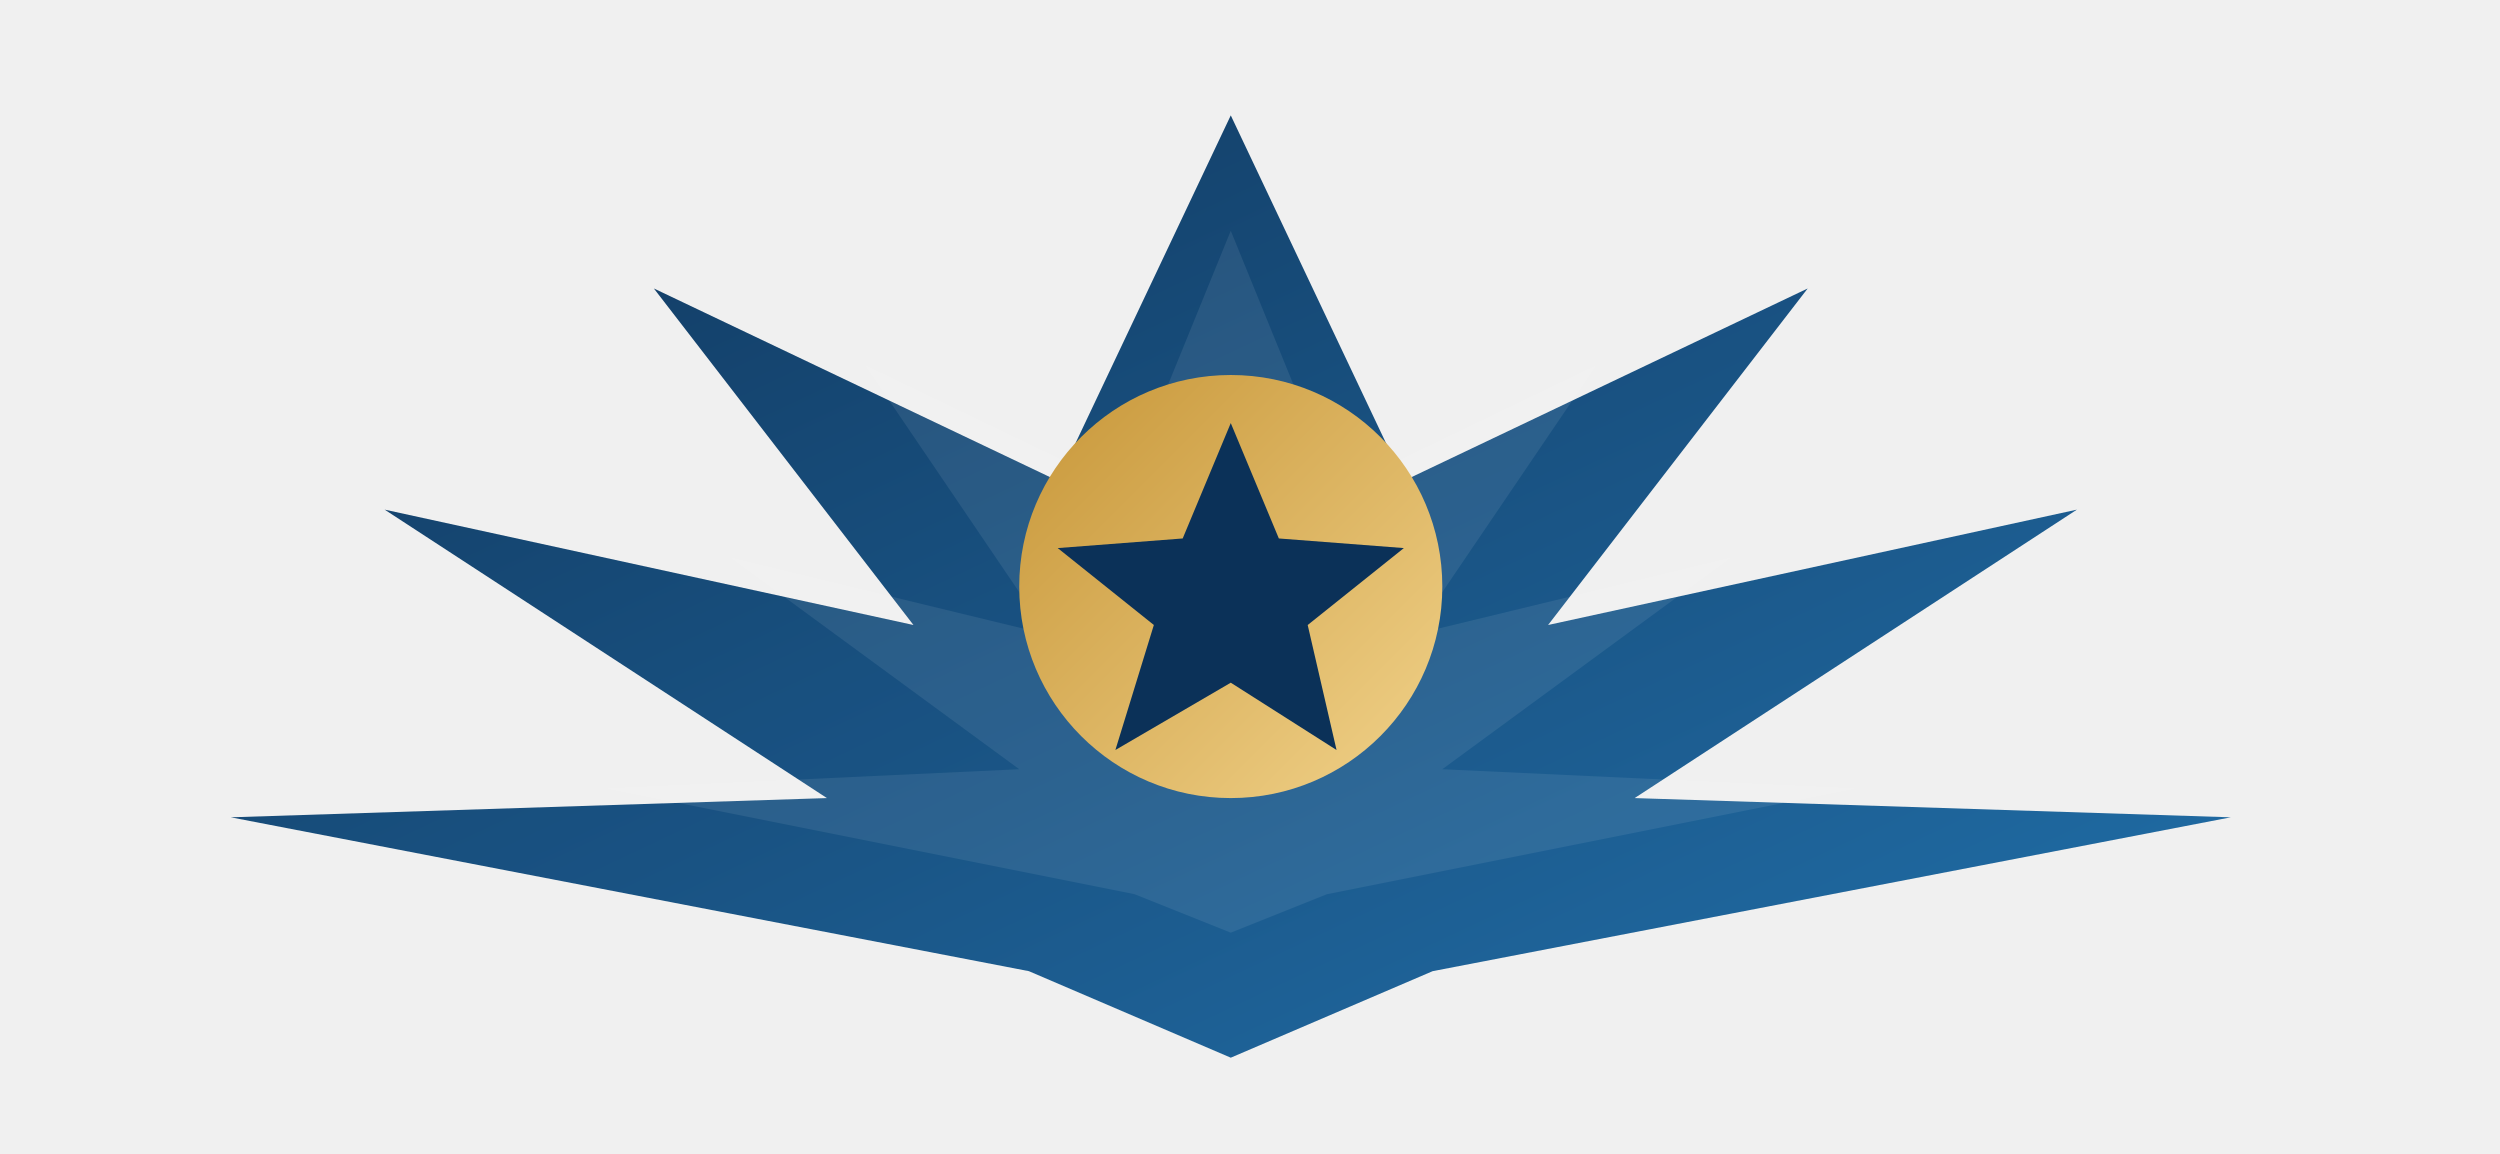
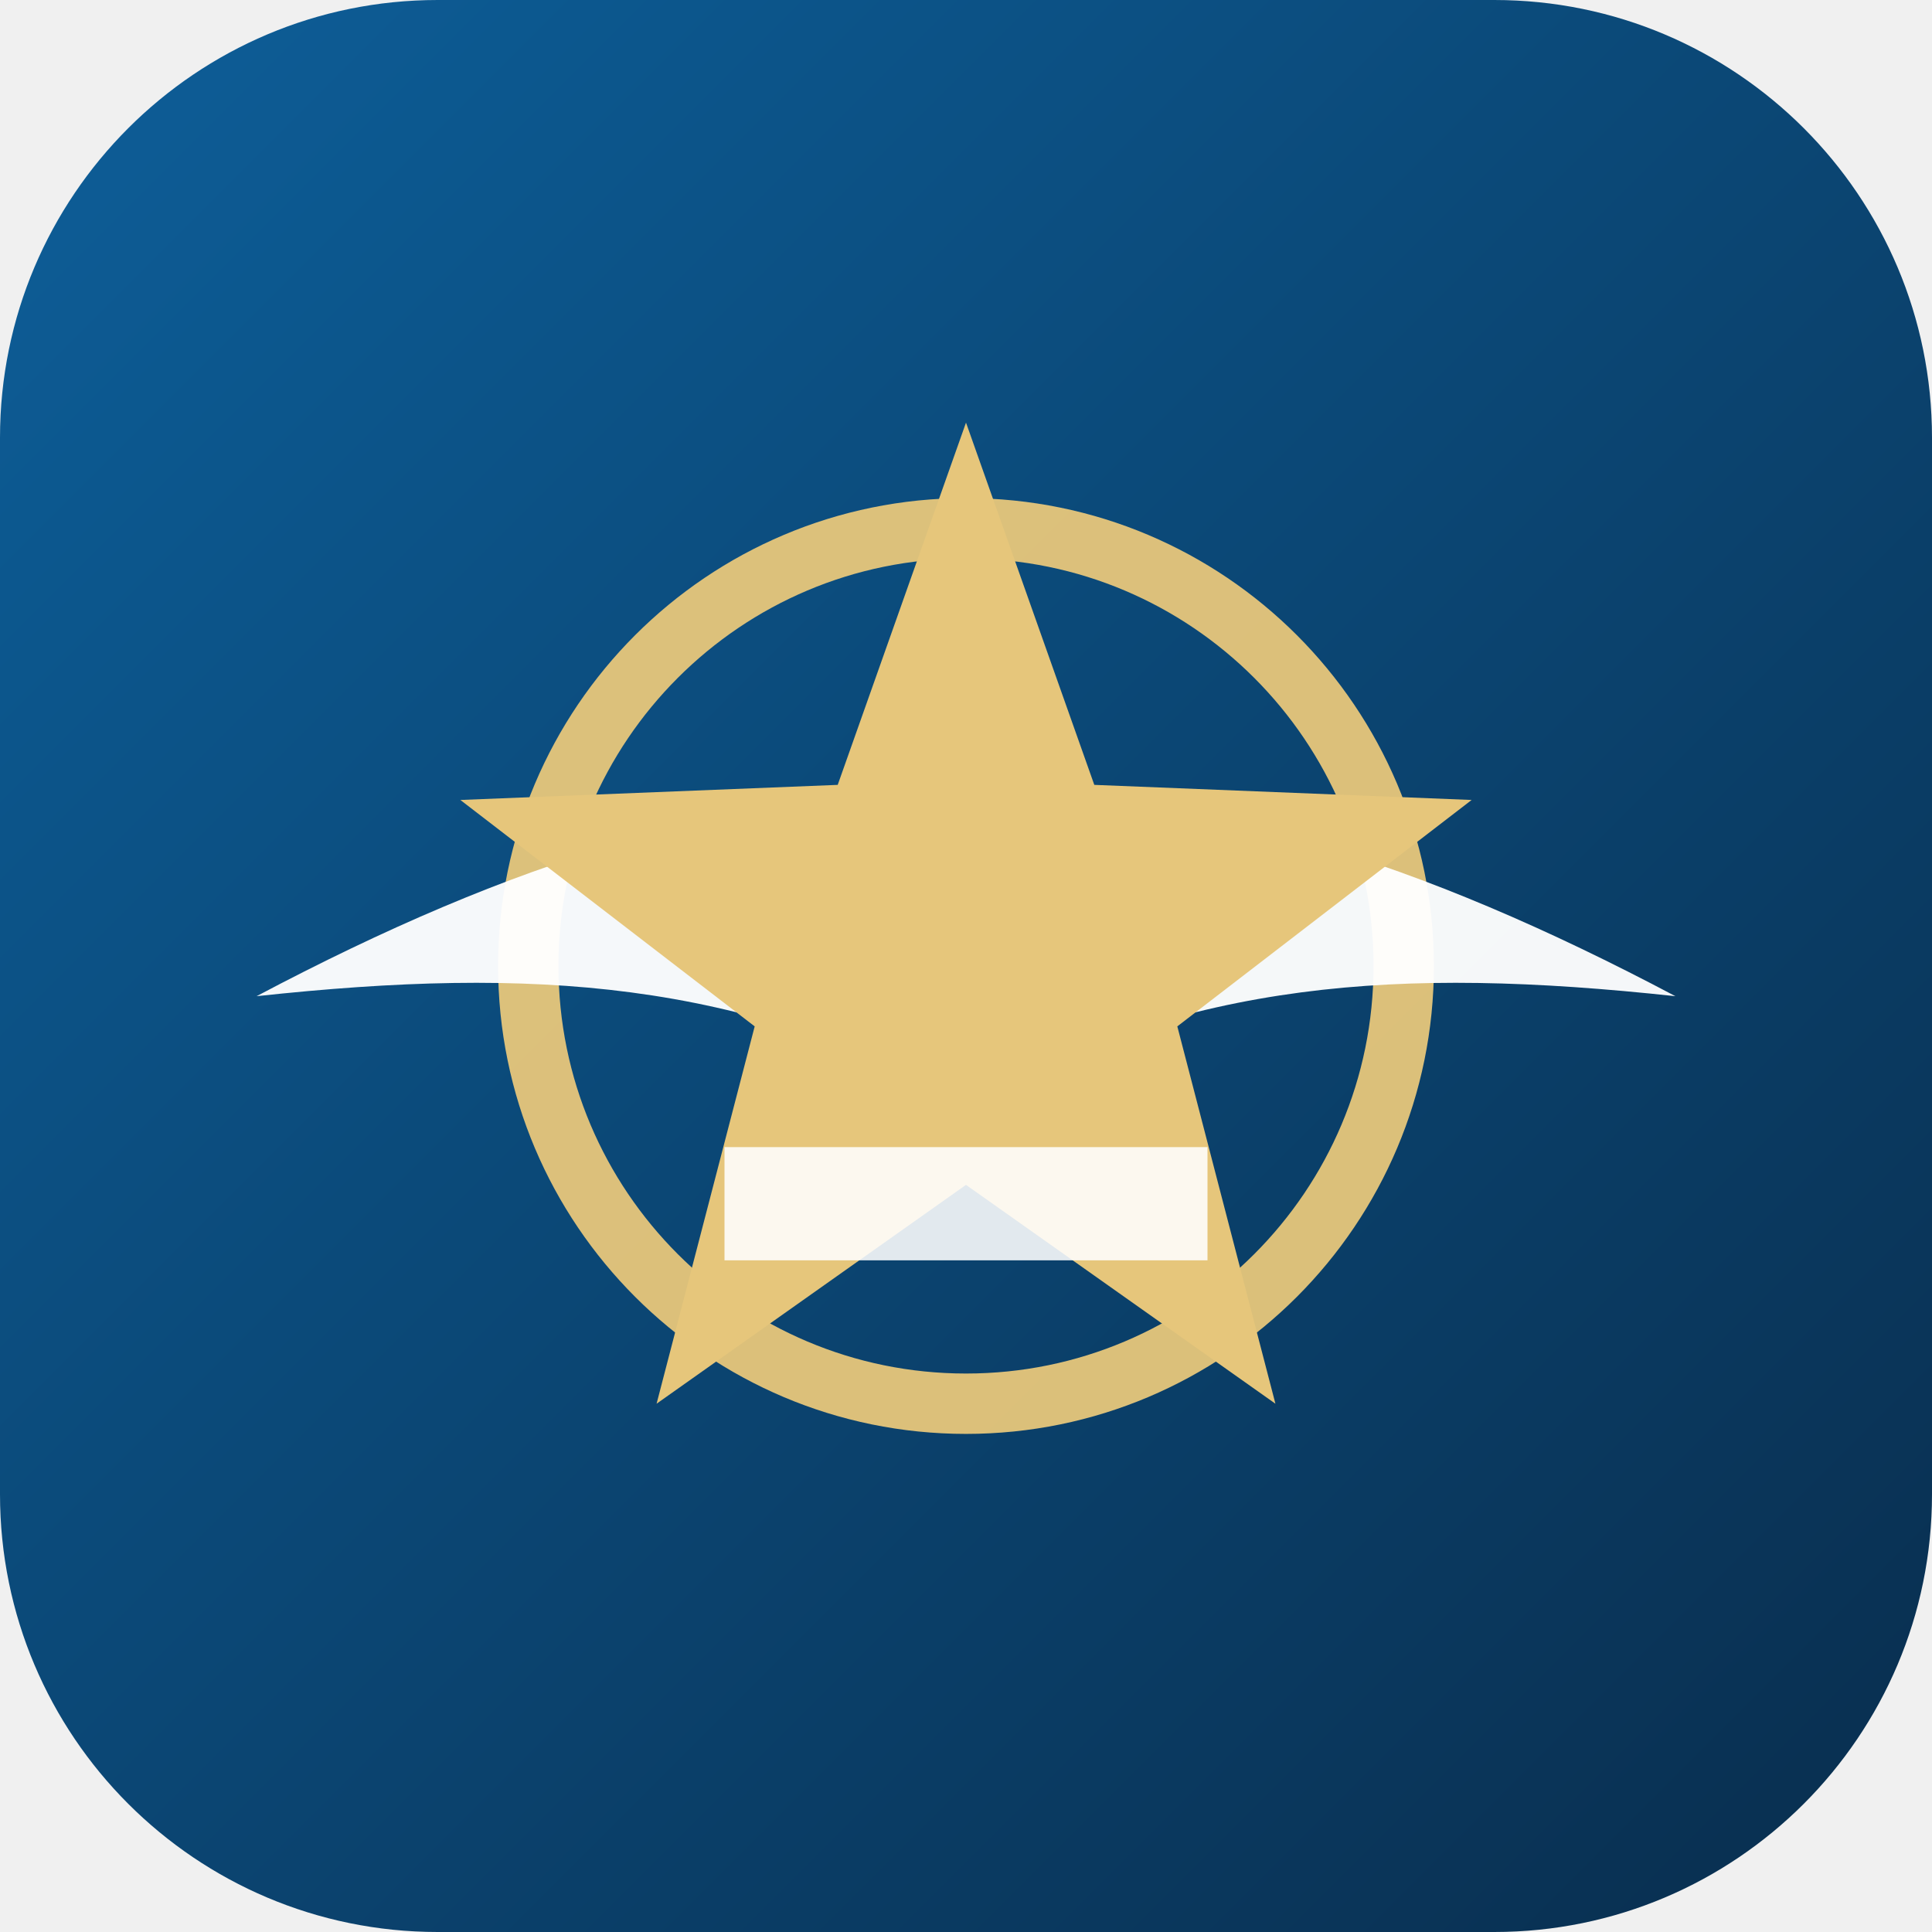
- <svg xmlns="http://www.w3.org/2000/svg" viewBox="0 0 260 120" role="img" aria-label="Emblema aviación">
+ <svg xmlns="http://www.w3.org/2000/svg" viewBox="0 0 256 256" role="img" aria-label="Tripulante Aviación Policial">
  <defs>
-     <linearGradient id="b" x1="0" y1="0" x2="1" y2="1">
-       <stop offset="0" stop-color="#0b3158" />
-       <stop offset="1" stop-color="#1d6da8" />
-     </linearGradient>
-     <linearGradient id="g" x1="0" y1="0" x2="1" y2="1">
-       <stop offset="0" stop-color="#c79638" />
-       <stop offset="1" stop-color="#f1d28a" />
+     <linearGradient id="g" x1="0" x2="1" y1="0" y2="1">
+       <stop stop-color="#0d5f9a" />
+       <stop offset="1" stop-color="#092d4d" />
    </linearGradient>
  </defs>
-   <path d="M128 12l18 38 42-20-27 35 55-12-46 30 62 2-83 16-21 9-21-9-83-16 62-2-46-30 55 12-27-35 42 20z" fill="url(#b)" opacity=".98" />
-   <path d="M128 24l11 27 27-13-19 28 33-8-30 22 43 2-55 11-10 4-10-4-55-11 43-2-30-22 33 8-19-28 27 13z" fill="#fff" opacity=".08" />
-   <circle cx="128" cy="61" r="22" fill="url(#g)" />
-   <path d="M128 44l5 12 13 1-10 8 3 13-11-7-12 7 4-13-10-8 13-1z" fill="#0b3158" />
+   <rect width="256" height="256" rx="58" fill="url(#g)" />
+   <circle cx="128" cy="128" r="58" fill="none" stroke="#e6c67b" stroke-width="8" opacity=".95" />
+   <path d="M34 132c34-18 63-27 94-27s60 9 94 27c-37-4-64-2-94 14-30-16-57-18-94-14Z" fill="#fff" opacity=".96" />
+   <path d="M128 56l17 48 50 2-39 30 13 50-41-29-41 29 13-50-39-30 50-2 17-48Z" fill="#e6c67b" />
+   <path d="M96 152h64v15H96z" fill="#fff" opacity=".88" />
</svg>
